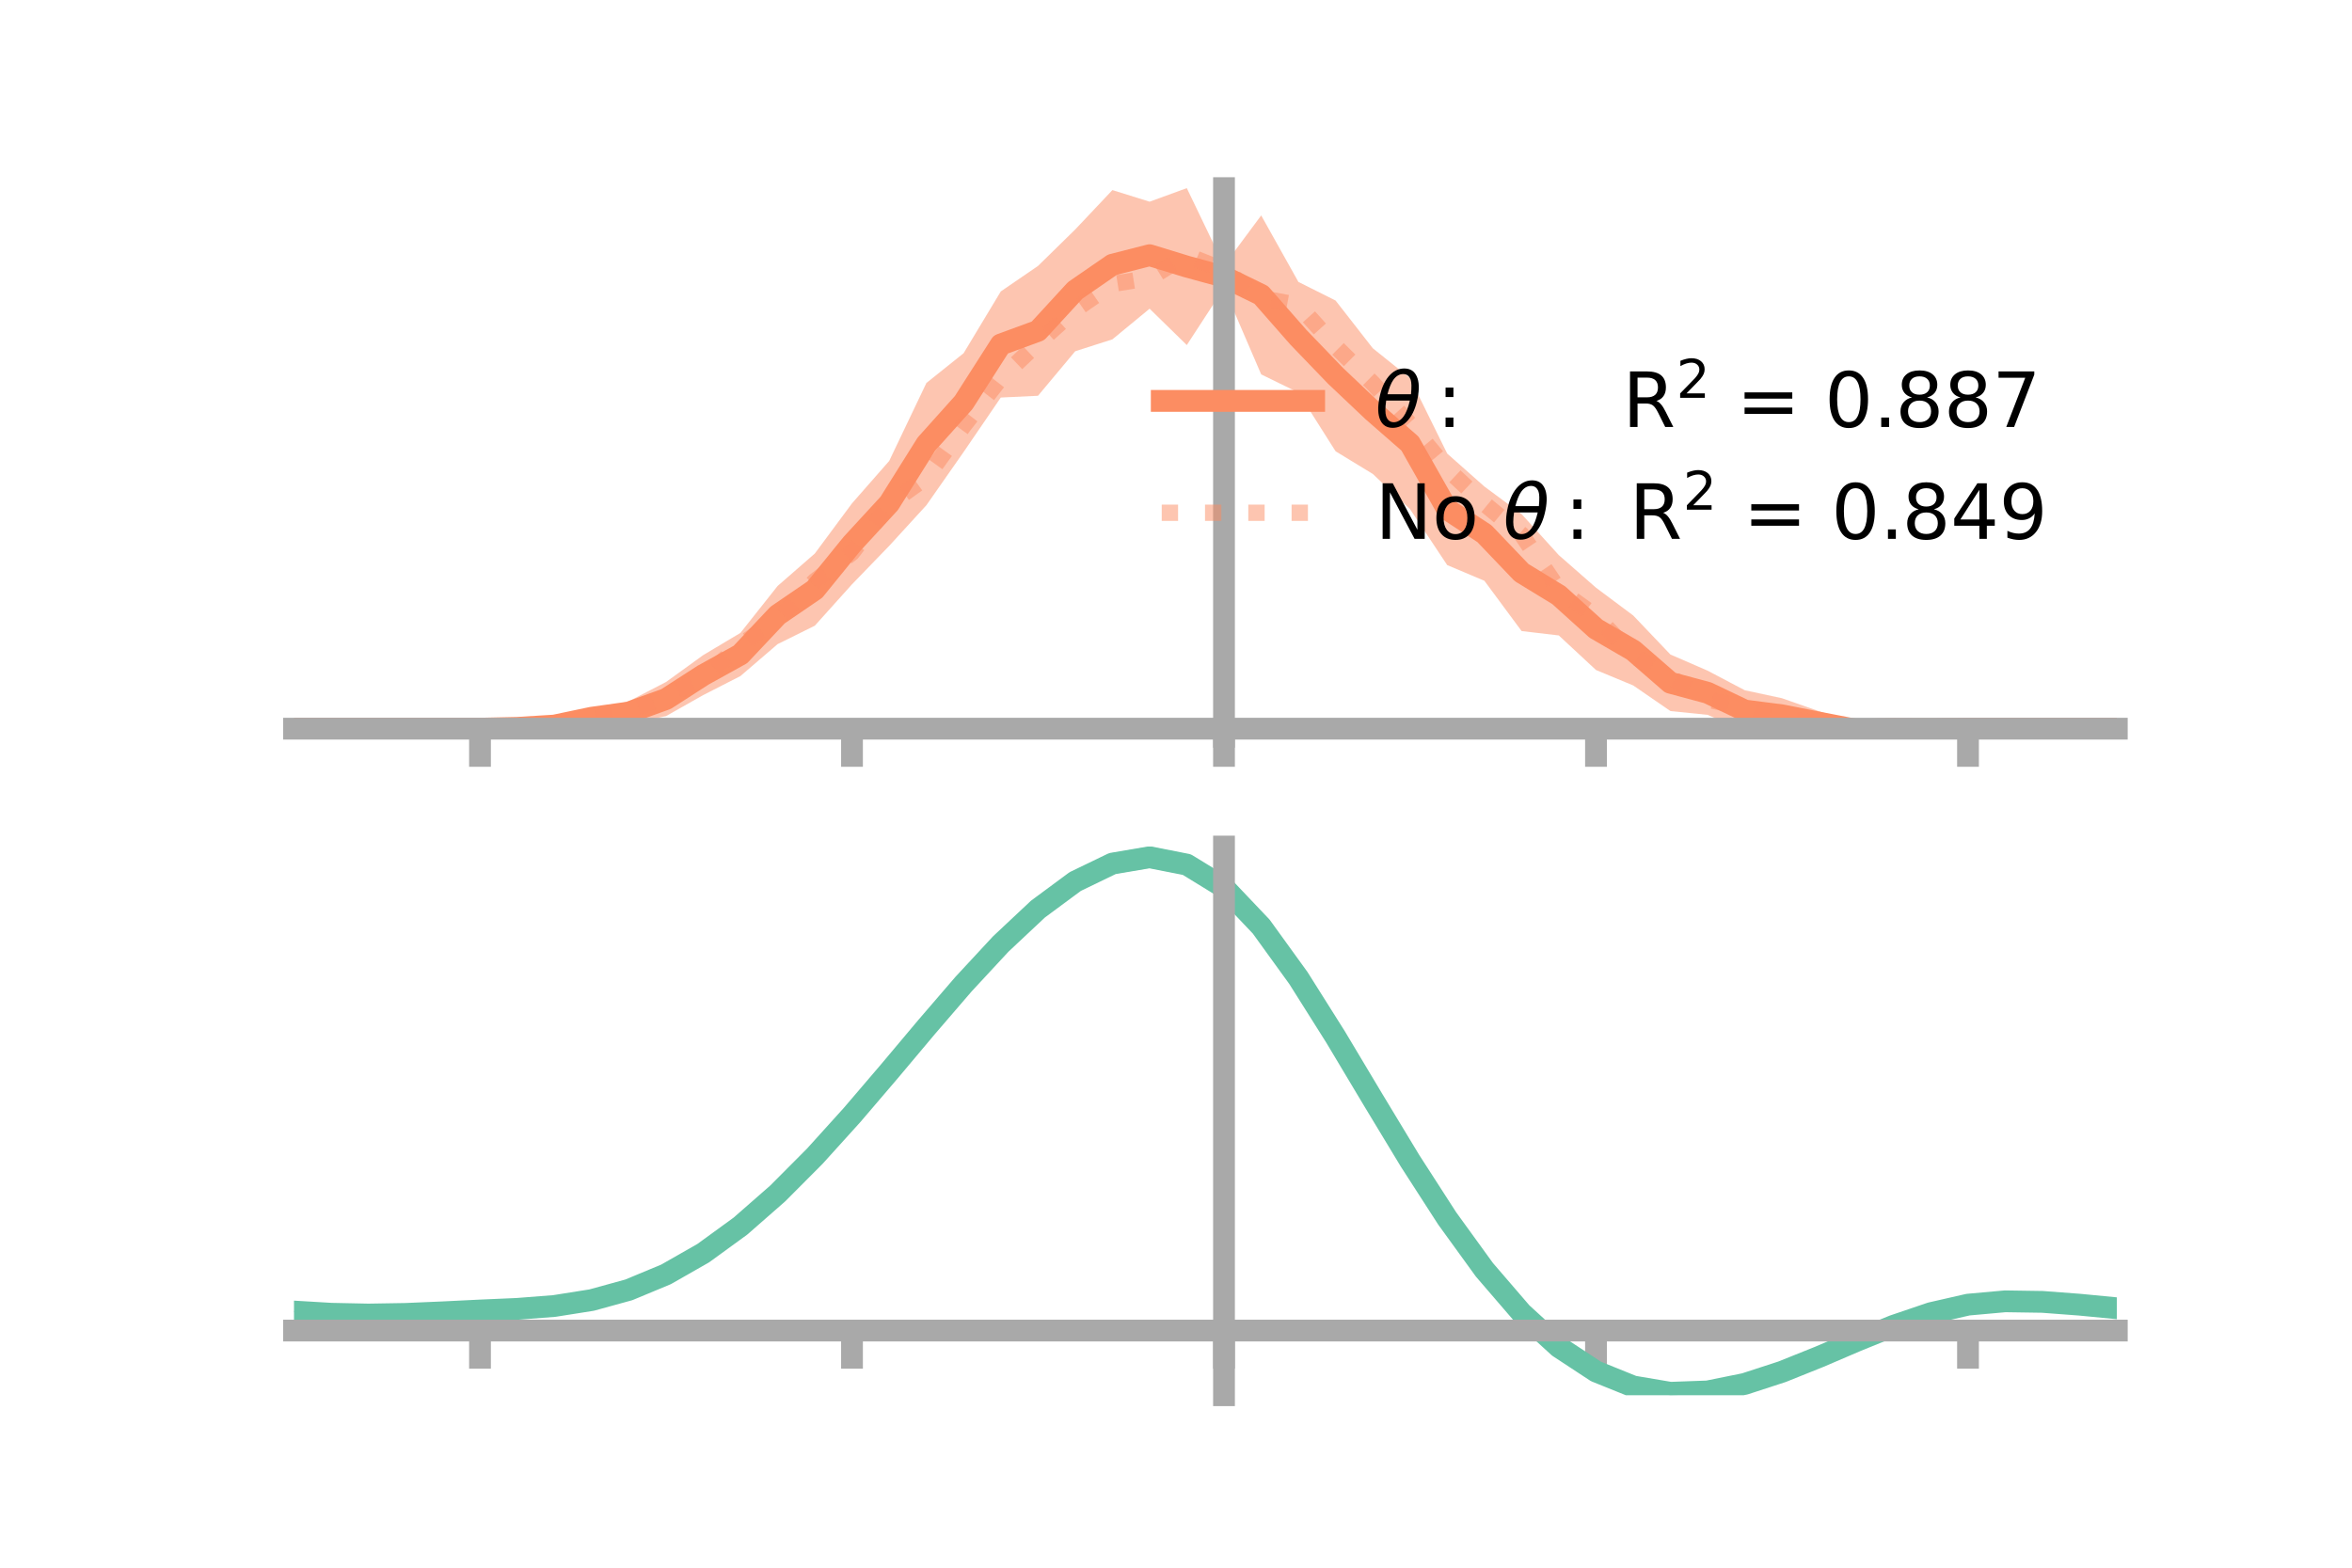
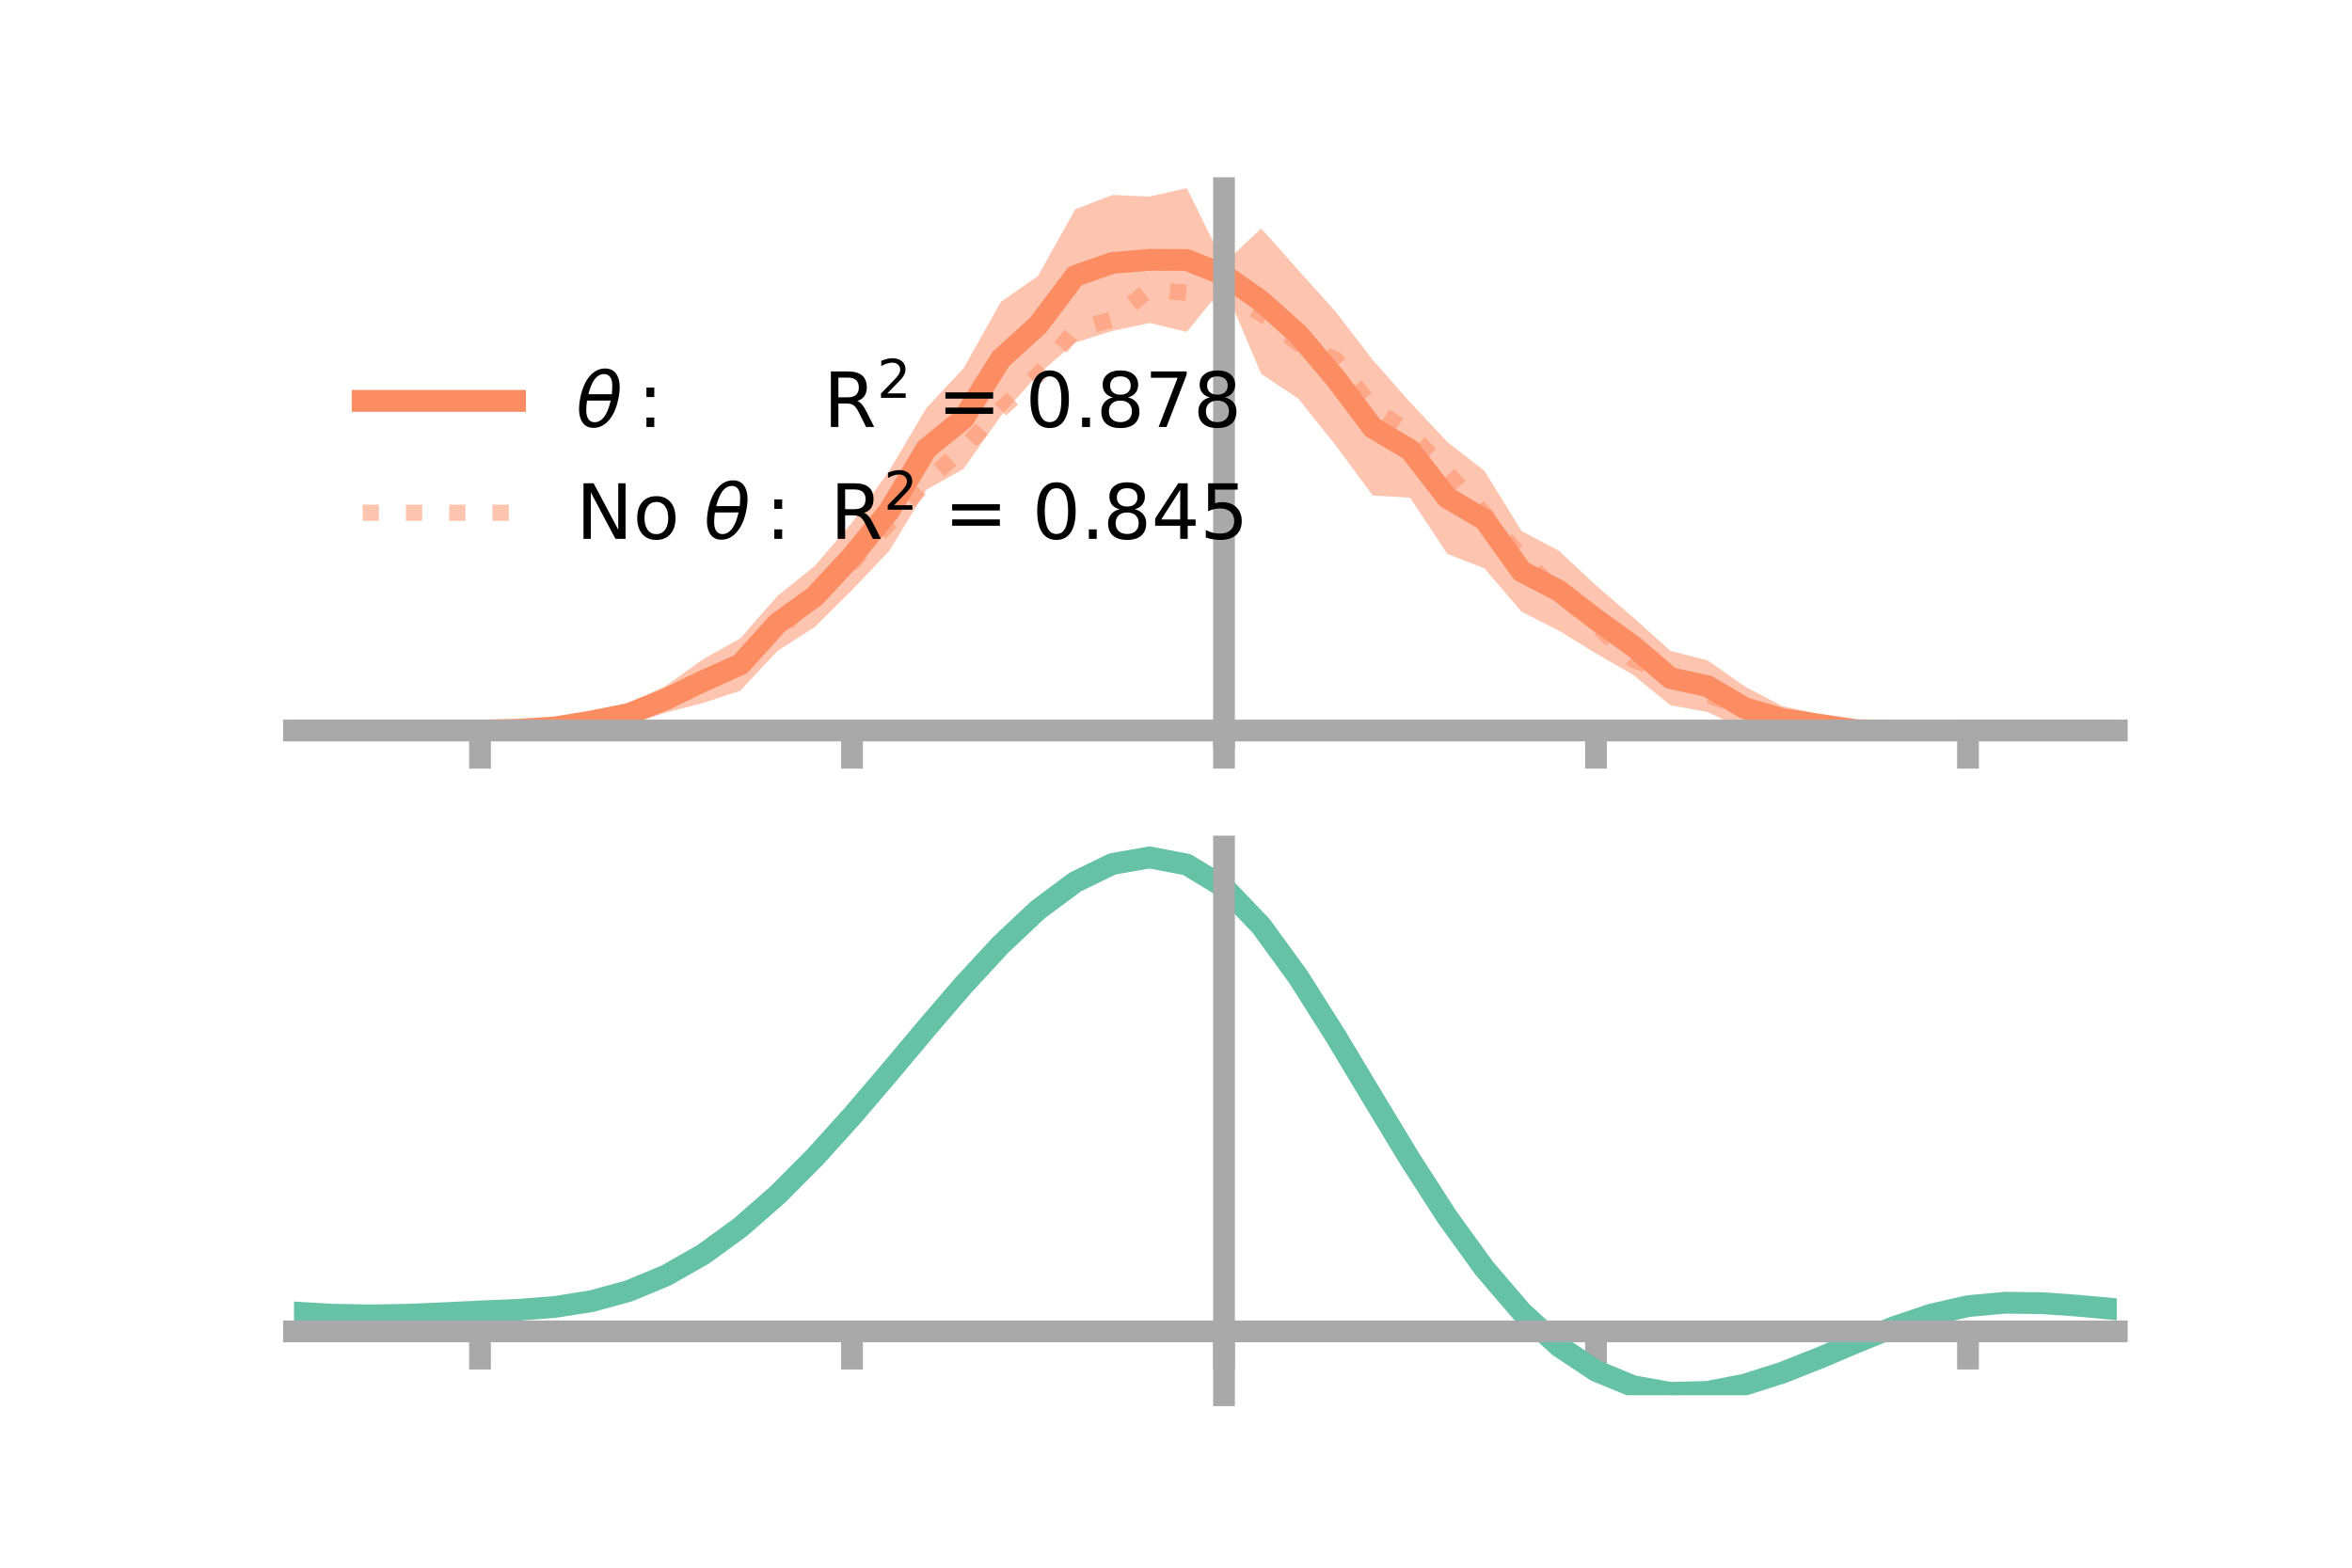
<svg xmlns="http://www.w3.org/2000/svg" xmlns:xlink="http://www.w3.org/1999/xlink" height="144pt" version="1.1" viewBox="0 0 216 144" width="216pt">
  <defs>
    <style type="text/css">*{stroke-linecap:butt;stroke-linejoin:round;}</style>
  </defs>
  <g id="figure_1">
    <g id="patch_1">
      <path d="M 0 144  L 216 144  L 216 0  L 0 0  z " style="fill:none;" />
    </g>
    <g id="axes_1">
      <g id="patch_2">
        <path d="M 27 67.68  L 194.4 67.68  L 194.4 17.28  L 27 17.28  z " style="fill:none;" />
      </g>
      <g id="PolyCollection_1">
-         <path clip-path="url(#p7116977ded)" d="M 27 66.932  L 27 66.932  L 30.416 66.932  L 33.833 66.932  L 37.249 66.932  L 40.665 66.932  L 44.082 66.932  L 47.498 66.73  L 50.914 66.296  L 54.331 65.268  L 57.747 64.416  L 61.163 62.647  L 64.58 60.176  L 67.996 58.138  L 71.412 53.826  L 74.829 50.846  L 78.245 46.236  L 81.661 42.34  L 85.078 35.178  L 88.494 32.445  L 91.91 26.769  L 95.327 24.427  L 98.743 21.08  L 102.159 17.46  L 105.576 18.526  L 108.992 17.28  L 112.408 24.389  L 115.824 19.787  L 119.241 25.895  L 122.657 27.607  L 126.073 31.99  L 129.49 34.73  L 132.906 41.662  L 136.322 44.69  L 139.739 47.222  L 143.155 50.99  L 146.571 53.982  L 149.988 56.535  L 153.404 60.119  L 156.82 61.604  L 160.237 63.403  L 163.653 64.136  L 167.069 65.336  L 170.486 66.404  L 173.902 66.619  L 177.318 66.848  L 180.735 66.932  L 184.151 66.932  L 187.567 66.932  L 190.984 66.932  L 194.4 66.932  L 194.4 66.932  L 194.4 66.932  L 190.984 66.932  L 187.567 66.932  L 184.151 66.932  L 180.735 66.932  L 177.318 67.098  L 173.902 67.3  L 170.486 67.68  L 167.069 67.419  L 163.653 67.275  L 160.237 67.127  L 156.82 65.663  L 153.404 65.312  L 149.988 62.961  L 146.571 61.543  L 143.155 58.369  L 139.739 57.966  L 136.322 53.348  L 132.906 51.905  L 129.49 46.763  L 126.073 43.535  L 122.657 41.452  L 119.241 36.062  L 115.824 34.39  L 112.408 26.452  L 108.992 31.696  L 105.576 28.356  L 102.159 31.171  L 98.743 32.265  L 95.327 36.353  L 91.91 36.516  L 88.494 41.521  L 85.078 46.406  L 81.661 50.141  L 78.245 53.672  L 74.829 57.474  L 71.412 59.167  L 67.996 62.102  L 64.58 63.847  L 61.163 65.779  L 57.747 66.48  L 54.331 66.588  L 50.914 66.997  L 47.498 66.983  L 44.082 66.932  L 40.665 66.932  L 37.249 66.932  L 33.833 66.932  L 30.416 66.932  L 27 66.932  z " style="fill:#fc8d62;fill-opacity:0.5;" />
+         <path clip-path="url(#pd1c7b62e13)" d="M 27 67.102  L 27 67.102  L 30.416 67.102  L 33.833 67.102  L 37.249 67.102  L 40.665 67.102  L 44.082 67.102  L 47.498 66.897  L 50.914 66.497  L 54.331 65.651  L 57.747 64.617  L 61.163 62.988  L 64.58 60.546  L 67.996 58.628  L 71.412 54.725  L 74.829 51.976  L 78.245 48.005  L 81.661 43.243  L 85.078 37.47  L 88.494 33.827  L 91.91 27.736  L 95.327 25.35  L 98.743 19.223  L 102.159 17.903  L 105.576 18.058  L 108.992 17.28  L 112.408 24.203  L 115.824 20.978  L 119.241 24.82  L 122.657 28.623  L 126.073 33.063  L 129.49 36.936  L 132.906 40.585  L 136.322 43.239  L 139.739 48.779  L 143.155 50.586  L 146.571 53.767  L 149.988 56.716  L 153.404 59.782  L 156.82 60.655  L 160.237 63.055  L 163.653 64.852  L 167.069 65.6  L 170.486 66.457  L 173.902 66.802  L 177.318 67.004  L 180.735 67.102  L 184.151 67.102  L 187.567 67.102  L 190.984 67.102  L 194.4 67.102  L 194.4 67.102  L 194.4 67.102  L 190.984 67.102  L 187.567 67.102  L 184.151 67.102  L 180.735 67.103  L 177.318 67.276  L 173.902 67.437  L 170.486 67.68  L 167.069 67.535  L 163.653 67.237  L 160.237 67.033  L 156.82 65.405  L 153.404 64.782  L 149.988 61.994  L 146.571 60.023  L 143.155 57.925  L 139.739 56.19  L 136.322 52.209  L 132.906 50.869  L 129.49 45.713  L 126.073 45.52  L 122.657 40.904  L 119.241 36.627  L 115.824 34.348  L 112.408 26.288  L 108.992 30.487  L 105.576 29.669  L 102.159 30.396  L 98.743 31.477  L 95.327 34.39  L 91.91 38.223  L 88.494 43.062  L 85.078 44.982  L 81.661 50.613  L 78.245 54.204  L 74.829 57.593  L 71.412 59.782  L 67.996 63.438  L 64.58 64.573  L 61.163 65.453  L 57.747 66.535  L 54.331 66.878  L 50.914 67.146  L 47.498 67.169  L 44.082 67.102  L 40.665 67.102  L 37.249 67.102  L 33.833 67.102  L 30.416 67.102  L 27 67.102  z " style="fill:#fc8d62;fill-opacity:0.5;" />
      </g>
      <g id="matplotlib.axis_1">
        <g id="xtick_1">
          <g id="line2d_1">
            <defs>
-               <path d="M 0 0  L 0 3.5  " id="m1b349bdfe1" style="stroke:#a9a9a9;stroke-width:2;" />
+               <path d="M 0 0  L 0 3.5  " id="mabaa413603" style="stroke:#a9a9a9;stroke-width:2;" />
            </defs>
            <g>
-               <use style="fill:#a9a9a9;stroke:#a9a9a9;stroke-width:2;" x="44.082" xlink:href="#m1b349bdfe1" y="66.932" />
+               <use style="fill:#a9a9a9;stroke:#a9a9a9;stroke-width:2;" x="44.082" xlink:href="#mabaa413603" y="67.102" />
            </g>
          </g>
        </g>
        <g id="xtick_2">
          <g id="line2d_2">
            <g>
-               <use style="fill:#a9a9a9;stroke:#a9a9a9;stroke-width:2;" x="78.245" xlink:href="#m1b349bdfe1" y="66.932" />
+               <use style="fill:#a9a9a9;stroke:#a9a9a9;stroke-width:2;" x="78.245" xlink:href="#mabaa413603" y="67.102" />
            </g>
          </g>
        </g>
        <g id="xtick_3">
          <g id="line2d_3">
            <g>
-               <use style="fill:#a9a9a9;stroke:#a9a9a9;stroke-width:2;" x="112.408" xlink:href="#m1b349bdfe1" y="66.932" />
+               <use style="fill:#a9a9a9;stroke:#a9a9a9;stroke-width:2;" x="112.408" xlink:href="#mabaa413603" y="67.102" />
            </g>
          </g>
        </g>
        <g id="xtick_4">
          <g id="line2d_4">
            <g>
-               <use style="fill:#a9a9a9;stroke:#a9a9a9;stroke-width:2;" x="146.571" xlink:href="#m1b349bdfe1" y="66.932" />
+               <use style="fill:#a9a9a9;stroke:#a9a9a9;stroke-width:2;" x="146.571" xlink:href="#mabaa413603" y="67.102" />
            </g>
          </g>
        </g>
        <g id="xtick_5">
          <g id="line2d_5">
            <g>
-               <use style="fill:#a9a9a9;stroke:#a9a9a9;stroke-width:2;" x="180.735" xlink:href="#m1b349bdfe1" y="66.932" />
+               <use style="fill:#a9a9a9;stroke:#a9a9a9;stroke-width:2;" x="180.735" xlink:href="#mabaa413603" y="67.102" />
            </g>
          </g>
        </g>
      </g>
      <g id="matplotlib.axis_2" />
      <g id="line2d_6">
-         <path clip-path="url(#p7116977ded)" d="M 27 66.932  L 30.416 66.932  L 33.833 66.932  L 37.249 66.932  L 40.665 66.932  L 44.082 66.932  L 47.498 66.856  L 50.914 66.646  L 54.331 65.928  L 57.747 65.448  L 61.163 64.213  L 64.58 62.011  L 67.996 60.12  L 71.412 56.496  L 74.829 54.16  L 78.245 49.954  L 81.661 46.241  L 85.078 40.792  L 88.494 36.983  L 91.91 31.643  L 95.327 30.39  L 98.743 26.673  L 102.159 24.315  L 105.576 23.441  L 108.992 24.488  L 112.408 25.421  L 115.824 27.088  L 119.241 30.979  L 122.657 34.529  L 126.073 37.763  L 129.49 40.746  L 132.906 46.783  L 136.322 49.019  L 139.739 52.594  L 143.155 54.68  L 146.571 57.763  L 149.988 59.748  L 153.404 62.715  L 156.82 63.634  L 160.237 65.265  L 163.653 65.705  L 167.069 66.378  L 170.486 67.042  L 173.902 66.96  L 177.318 66.973  L 180.735 66.932  L 184.151 66.932  L 187.567 66.932  L 190.984 66.932  L 194.4 66.932  " style="fill:none;stroke:#fc8d62;stroke-linecap:square;stroke-width:2;" />
+         <path clip-path="url(#pd1c7b62e13)" d="M 27 67.102  L 30.416 67.102  L 33.833 67.102  L 37.249 67.102  L 40.665 67.102  L 44.082 67.102  L 47.498 67.033  L 50.914 66.822  L 54.331 66.265  L 57.747 65.576  L 61.163 64.221  L 64.58 62.559  L 67.996 61.033  L 71.412 57.253  L 74.829 54.785  L 78.245 51.105  L 81.661 46.928  L 85.078 41.226  L 88.494 38.444  L 91.91 32.979  L 95.327 29.87  L 98.743 25.35  L 102.159 24.149  L 105.576 23.864  L 108.992 23.884  L 112.408 25.246  L 115.824 27.663  L 119.241 30.723  L 122.657 34.763  L 126.073 39.292  L 129.49 41.324  L 132.906 45.727  L 136.322 47.724  L 139.739 52.485  L 143.155 54.255  L 146.571 56.895  L 149.988 59.355  L 153.404 62.282  L 156.82 63.03  L 160.237 65.044  L 163.653 66.045  L 167.069 66.567  L 170.486 67.069  L 173.902 67.12  L 177.318 67.14  L 180.735 67.102  L 184.151 67.102  L 187.567 67.102  L 190.984 67.102  L 194.4 67.102  " style="fill:none;stroke:#fc8d62;stroke-linecap:square;stroke-width:2;" />
      </g>
      <g id="line2d_7">
-         <path clip-path="url(#p7116977ded)" d="M 27 66.932  L 30.416 66.932  L 33.833 66.932  L 37.249 66.932  L 40.665 66.932  L 44.082 66.932  L 47.498 66.871  L 50.914 66.621  L 54.331 66.127  L 57.747 65.285  L 61.163 63.948  L 64.58 62.292  L 67.996 59.269  L 71.412 56.865  L 74.829 53.377  L 78.245 50.77  L 81.661 46.297  L 85.078 43.851  L 88.494 39.113  L 91.91 34.737  L 95.327 31.506  L 98.743 28.439  L 102.159 26.079  L 105.576 25.544  L 108.992 23.441  L 112.408 24.808  L 115.824 27.385  L 119.241 28.023  L 122.657 31.827  L 126.073 35.205  L 129.49 38.967  L 132.906 43.088  L 136.322 46.284  L 139.739 49.096  L 143.155 54.156  L 146.571 56.613  L 149.988 60.206  L 153.404 62.25  L 156.82 64.28  L 160.237 64.935  L 163.653 65.978  L 167.069 66.488  L 170.486 66.855  L 173.902 66.975  L 177.318 66.96  L 180.735 66.933  L 184.151 66.932  L 187.567 66.932  L 190.984 66.932  L 194.4 66.932  " style="fill:none;stroke:#fc8d62;stroke-dasharray:1.5,2.475;stroke-dashoffset:0;stroke-opacity:0.5;stroke-width:1.5;" />
+         <path clip-path="url(#pd1c7b62e13)" d="M 27 67.102  L 30.416 67.102  L 33.833 67.102  L 37.249 67.102  L 40.665 67.102  L 44.082 67.102  L 47.498 67.071  L 50.914 66.762  L 54.331 66.201  L 57.747 65.375  L 61.163 64.326  L 64.58 62.816  L 67.996 60.604  L 71.412 58.134  L 74.829 54.464  L 78.245 51.69  L 81.661 48.054  L 85.078 44.239  L 88.494 41.137  L 91.91 37.61  L 95.327 34.432  L 98.743 30.275  L 102.159 29.344  L 105.576 26.583  L 108.992 26.9  L 112.408 27.198  L 115.824 28.779  L 119.241 31.579  L 122.657 33.014  L 126.073 37.482  L 129.49 39.779  L 132.906 43.434  L 136.322 47.188  L 139.739 51.22  L 143.155 54.476  L 146.571 57.422  L 149.988 60.575  L 153.404 61.951  L 156.82 63.839  L 160.237 65.058  L 163.653 66.139  L 167.069 66.86  L 170.486 67.175  L 173.902 67.191  L 177.318 67.101  L 180.735 67.102  L 184.151 67.102  L 187.567 67.102  L 190.984 67.102  L 194.4 67.102  " style="fill:none;stroke:#fc8d62;stroke-dasharray:1.5,2.475;stroke-dashoffset:0;stroke-opacity:0.5;stroke-width:1.5;" />
      </g>
      <g id="patch_3">
        <path d="M 112.408 67.68  L 112.408 17.28  " style="fill:none;stroke:#a9a9a9;stroke-linecap:square;stroke-linejoin:miter;stroke-width:2;" />
      </g>
      <g id="patch_4">
        <path d="M 194.4 67.68  L 194.4 17.28  " style="fill:none;" />
      </g>
      <g id="patch_5">
-         <path d="M 27 66.932  L 194.4 66.932  " style="fill:none;stroke:#a9a9a9;stroke-linecap:square;stroke-linejoin:miter;stroke-width:2;" />
+         <path d="M 27 67.102  L 194.4 67.102  " style="fill:none;stroke:#a9a9a9;stroke-linecap:square;stroke-linejoin:miter;stroke-width:2;" />
      </g>
      <g id="patch_6">
        <path d="M 27 17.28  L 194.4 17.28  " style="fill:none;" />
      </g>
      <g id="legend_1">
        <g id="line2d_8">
-           <path d="M 106.69 36.824  L 120.69 36.824  " style="fill:none;stroke:#fc8d62;stroke-linecap:square;stroke-width:2;" />
+           <path d="M 33.3 36.824  L 47.3 36.824  " style="fill:none;stroke:#fc8d62;stroke-linecap:square;stroke-width:2;" />
        </g>
        <g id="line2d_9" />
        <g id="text_1">
-           <g transform="translate(126.29 39.27422)scale(0.07 -0.07)">
+           <g transform="translate(52.9 39.27422)scale(0.07 -0.07)">
            <defs>
              <path d="M 45.516 34.672  L 14.453 34.672  Q 12.359 20.062 14.5 13.875  Q 17.188 6.25 24.469 6.25  Q 31.781 6.25 37.359 13.922  Q 42.234 20.656 45.516 34.672  z M 47.016 42.969  Q 48.344 56.844 46.625 61.719  Q 43.953 69.438 36.766 69.438  Q 29.297 69.438 23.828 61.812  Q 19.531 55.672 16.156 42.969  z M 38.188 76.766  Q 49.906 76.766 54.594 66.406  Q 59.281 56.109 55.719 37.844  Q 52.203 19.625 43.453 9.281  Q 34.766 -1.125 23.047 -1.125  Q 11.281 -1.125 6.641 9.281  Q 2 19.625 5.516 37.844  Q 9.078 56.109 17.719 66.406  Q 26.422 76.766 38.188 76.766  z " id="DejaVuSans-Oblique-952" />
              <path d="M 11.719 12.406  L 22.016 12.406  L 22.016 0  L 11.719 0  z M 11.719 51.703  L 22.016 51.703  L 22.016 39.312  L 11.719 39.312  z " id="DejaVuSans-58" />
              <path id="DejaVuSans-32" />
              <path d="M 44.391 34.188  Q 47.562 33.109 50.562 29.594  Q 53.562 26.078 56.594 19.922  L 66.609 0  L 56 0  L 46.688 18.703  Q 43.062 26.031 39.672 28.422  Q 36.281 30.812 30.422 30.812  L 19.672 30.812  L 19.672 0  L 9.812 0  L 9.812 72.906  L 32.078 72.906  Q 44.578 72.906 50.734 67.672  Q 56.891 62.453 56.891 51.906  Q 56.891 45.016 53.688 40.469  Q 50.484 35.938 44.391 34.188  z M 19.672 64.797  L 19.672 38.922  L 32.078 38.922  Q 39.203 38.922 42.844 42.219  Q 46.484 45.516 46.484 51.906  Q 46.484 58.297 42.844 61.547  Q 39.203 64.797 32.078 64.797  z " id="DejaVuSans-82" />
              <path d="M 19.188 8.297  L 53.609 8.297  L 53.609 0  L 7.328 0  L 7.328 8.297  Q 12.938 14.109 22.625 23.891  Q 32.328 33.688 34.812 36.531  Q 39.547 41.844 41.422 45.531  Q 43.312 49.219 43.312 52.781  Q 43.312 58.594 39.234 62.25  Q 35.156 65.922 28.609 65.922  Q 23.969 65.922 18.812 64.312  Q 13.672 62.703 7.812 59.422  L 7.812 69.391  Q 13.766 71.781 18.938 73  Q 24.125 74.219 28.422 74.219  Q 39.75 74.219 46.484 68.547  Q 53.219 62.891 53.219 53.422  Q 53.219 48.922 51.531 44.891  Q 49.859 40.875 45.406 35.406  Q 44.188 33.984 37.641 27.219  Q 31.109 20.453 19.188 8.297  z " id="DejaVuSans-50" />
              <path d="M 10.594 45.406  L 73.188 45.406  L 73.188 37.203  L 10.594 37.203  z M 10.594 25.484  L 73.188 25.484  L 73.188 17.188  L 10.594 17.188  z " id="DejaVuSans-61" />
              <path d="M 31.781 66.406  Q 24.172 66.406 20.328 58.906  Q 16.5 51.422 16.5 36.375  Q 16.5 21.391 20.328 13.891  Q 24.172 6.391 31.781 6.391  Q 39.453 6.391 43.281 13.891  Q 47.125 21.391 47.125 36.375  Q 47.125 51.422 43.281 58.906  Q 39.453 66.406 31.781 66.406  z M 31.781 74.219  Q 44.047 74.219 50.516 64.516  Q 56.984 54.828 56.984 36.375  Q 56.984 17.969 50.516 8.266  Q 44.047 -1.422 31.781 -1.422  Q 19.531 -1.422 13.062 8.266  Q 6.594 17.969 6.594 36.375  Q 6.594 54.828 13.062 64.516  Q 19.531 74.219 31.781 74.219  z " id="DejaVuSans-48" />
              <path d="M 10.688 12.406  L 21 12.406  L 21 0  L 10.688 0  z " id="DejaVuSans-46" />
              <path d="M 31.781 34.625  Q 24.75 34.625 20.719 30.859  Q 16.703 27.094 16.703 20.516  Q 16.703 13.922 20.719 10.156  Q 24.75 6.391 31.781 6.391  Q 38.812 6.391 42.859 10.172  Q 46.922 13.969 46.922 20.516  Q 46.922 27.094 42.891 30.859  Q 38.875 34.625 31.781 34.625  z M 21.922 38.812  Q 15.578 40.375 12.031 44.719  Q 8.5 49.078 8.5 55.328  Q 8.5 64.062 14.719 69.141  Q 20.953 74.219 31.781 74.219  Q 42.672 74.219 48.875 69.141  Q 55.078 64.062 55.078 55.328  Q 55.078 49.078 51.531 44.719  Q 48 40.375 41.703 38.812  Q 48.828 37.156 52.797 32.312  Q 56.781 27.484 56.781 20.516  Q 56.781 9.906 50.312 4.234  Q 43.844 -1.422 31.781 -1.422  Q 19.734 -1.422 13.25 4.234  Q 6.781 9.906 6.781 20.516  Q 6.781 27.484 10.781 32.312  Q 14.797 37.156 21.922 38.812  z M 18.312 54.391  Q 18.312 48.734 21.844 45.562  Q 25.391 42.391 31.781 42.391  Q 38.141 42.391 41.719 45.562  Q 45.312 48.734 45.312 54.391  Q 45.312 60.062 41.719 63.234  Q 38.141 66.406 31.781 66.406  Q 25.391 66.406 21.844 63.234  Q 18.312 60.062 18.312 54.391  z " id="DejaVuSans-56" />
              <path d="M 8.203 72.906  L 55.078 72.906  L 55.078 68.703  L 28.609 0  L 18.312 0  L 43.219 64.594  L 8.203 64.594  z " id="DejaVuSans-55" />
            </defs>
            <use transform="translate(0 0.765625)" xlink:href="#DejaVuSans-Oblique-952" />
            <use transform="translate(80.66406 0.765625)" xlink:href="#DejaVuSans-58" />
            <use transform="translate(133.8379 0.765625)" xlink:href="#DejaVuSans-32" />
            <use transform="translate(165.625 0.765625)" xlink:href="#DejaVuSans-32" />
            <use transform="translate(197.4121 0.765625)" xlink:href="#DejaVuSans-32" />
            <use transform="translate(229.1992 0.765625)" xlink:href="#DejaVuSans-32" />
            <use transform="translate(260.9863 0.765625)" xlink:href="#DejaVuSans-32" />
            <use transform="translate(292.7734 0.765625)" xlink:href="#DejaVuSans-32" />
            <use transform="translate(324.5605 0.765625)" xlink:href="#DejaVuSans-82" />
            <use transform="translate(395 39.04688)scale(0.7)" xlink:href="#DejaVuSans-50" />
            <use transform="translate(442.2705 0.765625)" xlink:href="#DejaVuSans-32" />
            <use transform="translate(474.0576 0.765625)" xlink:href="#DejaVuSans-61" />
            <use transform="translate(557.8467 0.765625)" xlink:href="#DejaVuSans-32" />
            <use transform="translate(589.6338 0.765625)" xlink:href="#DejaVuSans-48" />
            <use transform="translate(653.2568 0.765625)" xlink:href="#DejaVuSans-46" />
            <use transform="translate(682.4189 0.765625)" xlink:href="#DejaVuSans-56" />
-             <use transform="translate(746.042 0.765625)" xlink:href="#DejaVuSans-56" />
-             <use transform="translate(809.665 0.765625)" xlink:href="#DejaVuSans-55" />
+             <use transform="translate(746.042 0.765625)" xlink:href="#DejaVuSans-55" />
+             <use transform="translate(809.665 0.765625)" xlink:href="#DejaVuSans-56" />
          </g>
        </g>
        <g id="line2d_10">
-           <path d="M 106.69 47.099  L 120.69 47.099  " style="fill:none;stroke:#fc8d62;stroke-dasharray:1.5,2.475;stroke-dashoffset:0;stroke-opacity:0.5;stroke-width:1.5;" />
+           <path d="M 33.3 47.099  L 47.3 47.099  " style="fill:none;stroke:#fc8d62;stroke-dasharray:1.5,2.475;stroke-dashoffset:0;stroke-opacity:0.5;stroke-width:1.5;" />
        </g>
        <g id="line2d_11" />
        <g id="text_2">
-           <g transform="translate(126.29 49.54891)scale(0.07 -0.07)">
+           <g transform="translate(52.9 49.54891)scale(0.07 -0.07)">
            <defs>
              <path d="M 9.812 72.906  L 23.094 72.906  L 55.422 11.922  L 55.422 72.906  L 64.984 72.906  L 64.984 0  L 51.703 0  L 19.391 60.984  L 19.391 0  L 9.812 0  z " id="DejaVuSans-78" />
              <path d="M 30.609 48.391  Q 23.391 48.391 19.188 42.75  Q 14.984 37.109 14.984 27.297  Q 14.984 17.484 19.156 11.844  Q 23.344 6.203 30.609 6.203  Q 37.797 6.203 41.984 11.859  Q 46.188 17.531 46.188 27.297  Q 46.188 37.016 41.984 42.703  Q 37.797 48.391 30.609 48.391  z M 30.609 56  Q 42.328 56 49.016 48.375  Q 55.719 40.766 55.719 27.297  Q 55.719 13.875 49.016 6.219  Q 42.328 -1.422 30.609 -1.422  Q 18.844 -1.422 12.172 6.219  Q 5.516 13.875 5.516 27.297  Q 5.516 40.766 12.172 48.375  Q 18.844 56 30.609 56  z " id="DejaVuSans-111" />
              <path d="M 37.797 64.312  L 12.891 25.391  L 37.797 25.391  z M 35.203 72.906  L 47.609 72.906  L 47.609 25.391  L 58.016 25.391  L 58.016 17.188  L 47.609 17.188  L 47.609 0  L 37.797 0  L 37.797 17.188  L 4.891 17.188  L 4.891 26.703  z " id="DejaVuSans-52" />
-               <path d="M 10.984 1.516  L 10.984 10.5  Q 14.703 8.734 18.5 7.812  Q 22.312 6.891 25.984 6.891  Q 35.75 6.891 40.891 13.453  Q 46.047 20.016 46.781 33.406  Q 43.953 29.203 39.594 26.953  Q 35.25 24.703 29.984 24.703  Q 19.047 24.703 12.672 31.312  Q 6.297 37.938 6.297 49.422  Q 6.297 60.641 12.938 67.422  Q 19.578 74.219 30.609 74.219  Q 43.266 74.219 49.922 64.516  Q 56.594 54.828 56.594 36.375  Q 56.594 19.141 48.406 8.859  Q 40.234 -1.422 26.422 -1.422  Q 22.703 -1.422 18.891 -0.688  Q 15.094 0.047 10.984 1.516  z M 30.609 32.422  Q 37.25 32.422 41.125 36.953  Q 45.016 41.5 45.016 49.422  Q 45.016 57.281 41.125 61.844  Q 37.25 66.406 30.609 66.406  Q 23.969 66.406 20.094 61.844  Q 16.219 57.281 16.219 49.422  Q 16.219 41.5 20.094 36.953  Q 23.969 32.422 30.609 32.422  z " id="DejaVuSans-57" />
+               <path d="M 10.797 72.906  L 49.516 72.906  L 49.516 64.594  L 19.828 64.594  L 19.828 46.734  Q 21.969 47.469 24.109 47.828  Q 26.266 48.188 28.422 48.188  Q 40.625 48.188 47.75 41.5  Q 54.891 34.812 54.891 23.391  Q 54.891 11.625 47.562 5.094  Q 40.234 -1.422 26.906 -1.422  Q 22.312 -1.422 17.547 -0.641  Q 12.797 0.141 7.719 1.703  L 7.719 11.625  Q 12.109 9.234 16.797 8.062  Q 21.484 6.891 26.703 6.891  Q 35.156 6.891 40.078 11.328  Q 45.016 15.766 45.016 23.391  Q 45.016 31 40.078 35.438  Q 35.156 39.891 26.703 39.891  Q 22.75 39.891 18.812 39.016  Q 14.891 38.141 10.797 36.281  z " id="DejaVuSans-53" />
            </defs>
            <use transform="translate(0 0.765625)" xlink:href="#DejaVuSans-78" />
            <use transform="translate(74.80469 0.765625)" xlink:href="#DejaVuSans-111" />
            <use transform="translate(135.9863 0.765625)" xlink:href="#DejaVuSans-32" />
            <use transform="translate(167.7734 0.765625)" xlink:href="#DejaVuSans-Oblique-952" />
            <use transform="translate(248.4375 0.765625)" xlink:href="#DejaVuSans-58" />
            <use transform="translate(301.6113 0.765625)" xlink:href="#DejaVuSans-32" />
            <use transform="translate(333.3984 0.765625)" xlink:href="#DejaVuSans-82" />
            <use transform="translate(403.8379 39.04688)scale(0.7)" xlink:href="#DejaVuSans-50" />
            <use transform="translate(451.1084 0.765625)" xlink:href="#DejaVuSans-32" />
            <use transform="translate(482.8955 0.765625)" xlink:href="#DejaVuSans-61" />
            <use transform="translate(566.6846 0.765625)" xlink:href="#DejaVuSans-32" />
            <use transform="translate(598.4717 0.765625)" xlink:href="#DejaVuSans-48" />
            <use transform="translate(662.0947 0.765625)" xlink:href="#DejaVuSans-46" />
            <use transform="translate(691.2568 0.765625)" xlink:href="#DejaVuSans-56" />
            <use transform="translate(754.8799 0.765625)" xlink:href="#DejaVuSans-52" />
-             <use transform="translate(818.5029 0.765625)" xlink:href="#DejaVuSans-57" />
+             <use transform="translate(818.5029 0.765625)" xlink:href="#DejaVuSans-53" />
          </g>
        </g>
      </g>
    </g>
    <g id="axes_2">
      <g id="patch_7">
        <path d="M 27 128.16  L 194.4 128.16  L 194.4 77.76  L 27 77.76  z " style="fill:none;" />
      </g>
      <g id="PolyCollection_2">
-         <path clip-path="url(#p0da9be4611)" d="M 27 120.513  L 27 120.43  L 30.416 120.642  L 33.833 120.715  L 37.249 120.652  L 40.665 120.497  L 44.082 120.321  L 47.498 120.168  L 50.914 119.897  L 54.331 119.35  L 57.747 118.399  L 61.163 116.954  L 64.58 114.965  L 67.996 112.423  L 71.412 109.359  L 74.829 105.841  L 78.245 101.97  L 81.661 97.874  L 85.078 93.709  L 88.494 89.649  L 91.91 85.883  L 95.327 82.61  L 98.743 80.032  L 102.159 78.351  L 105.576 77.76  L 108.992 78.447  L 112.408 80.578  L 115.824 84.233  L 119.241 89.031  L 122.657 94.537  L 126.073 100.341  L 129.49 106.086  L 132.906 111.472  L 136.322 116.265  L 139.739 120.296  L 143.155 123.464  L 146.571 125.732  L 149.988 127.122  L 153.404 127.706  L 156.82 127.592  L 160.237 126.913  L 163.653 125.821  L 167.069 124.477  L 170.486 123.041  L 173.902 121.674  L 177.318 120.528  L 180.735 119.753  L 184.151 119.449  L 187.567 119.507  L 190.984 119.774  L 194.4 120.117  L 194.4 120.226  L 194.4 120.226  L 190.984 119.909  L 187.567 119.662  L 184.151 119.615  L 180.735 119.924  L 177.318 120.71  L 173.902 121.886  L 170.486 123.302  L 167.069 124.792  L 163.653 126.189  L 160.237 127.322  L 156.82 128.029  L 153.404 128.16  L 149.988 127.589  L 146.571 126.22  L 143.155 123.999  L 139.739 120.914  L 136.322 117.006  L 132.906 112.368  L 129.49 107.158  L 126.073 101.598  L 122.657 95.976  L 119.241 90.64  L 115.824 85.988  L 112.408 82.446  L 108.992 80.386  L 105.576 79.726  L 102.159 80.298  L 98.743 81.918  L 95.327 84.394  L 91.91 87.531  L 88.494 91.133  L 85.078 95.01  L 81.661 98.98  L 78.245 102.88  L 74.829 106.564  L 71.412 109.911  L 67.996 112.829  L 64.58 115.256  L 61.163 117.165  L 57.747 118.563  L 54.331 119.49  L 50.914 120.024  L 47.498 120.286  L 44.082 120.429  L 40.665 120.589  L 37.249 120.726  L 33.833 120.775  L 30.416 120.705  L 27 120.513  z " style="fill:#66c2a5;fill-opacity:0.5;" />
+         <path clip-path="url(#pd0327ae060)" d="M 27 120.6  L 27 120.516  L 30.416 120.723  L 33.833 120.796  L 37.249 120.735  L 40.665 120.584  L 44.082 120.412  L 47.498 120.261  L 50.914 119.992  L 54.331 119.446  L 57.747 118.498  L 61.163 117.055  L 64.58 115.066  L 67.996 112.524  L 71.412 109.459  L 74.829 105.939  L 78.245 102.063  L 81.661 97.963  L 85.078 93.79  L 88.494 89.721  L 91.91 85.944  L 95.327 82.659  L 98.743 80.066  L 102.159 78.368  L 105.576 77.76  L 108.992 78.426  L 112.408 80.534  L 115.824 84.16  L 119.241 88.931  L 122.657 94.413  L 126.073 100.201  L 129.49 105.939  L 132.906 111.328  L 136.322 116.133  L 139.739 120.186  L 143.155 123.383  L 146.571 125.683  L 149.988 127.106  L 153.404 127.721  L 156.82 127.637  L 160.237 126.985  L 163.653 125.917  L 167.069 124.592  L 170.486 123.171  L 173.902 121.813  L 177.318 120.671  L 180.735 119.894  L 184.151 119.581  L 187.567 119.626  L 190.984 119.88  L 194.4 120.211  L 194.4 120.321  L 194.4 120.321  L 190.984 120.015  L 187.567 119.779  L 184.151 119.744  L 180.735 120.061  L 177.318 120.85  L 173.902 122.023  L 170.486 123.429  L 167.069 124.904  L 163.653 126.279  L 160.237 127.386  L 156.82 128.062  L 153.404 128.16  L 149.988 127.556  L 146.571 126.159  L 143.155 123.914  L 139.739 120.814  L 136.322 116.895  L 132.906 112.254  L 129.49 107.048  L 126.073 101.499  L 122.657 95.895  L 119.241 90.583  L 115.824 85.956  L 112.408 82.439  L 108.992 80.401  L 105.576 79.759  L 102.159 80.347  L 98.743 81.98  L 95.327 84.469  L 91.91 87.616  L 88.494 91.226  L 85.078 95.11  L 81.661 99.086  L 78.245 102.989  L 74.829 106.674  L 71.412 110.021  L 67.996 112.938  L 64.58 115.363  L 61.163 117.27  L 57.747 118.665  L 54.331 119.59  L 50.914 120.122  L 47.498 120.38  L 44.082 120.519  L 40.665 120.675  L 37.249 120.808  L 33.833 120.855  L 30.416 120.787  L 27 120.6  z " style="fill:#66c2a5;fill-opacity:0.5;" />
      </g>
      <g id="matplotlib.axis_3">
        <g id="xtick_6">
          <g id="line2d_12">
            <g>
-               <use style="fill:#a9a9a9;stroke:#a9a9a9;stroke-width:2;" x="44.082" xlink:href="#m1b349bdfe1" y="122.219" />
+               <use style="fill:#a9a9a9;stroke:#a9a9a9;stroke-width:2;" x="44.082" xlink:href="#mabaa413603" y="122.293" />
            </g>
          </g>
        </g>
        <g id="xtick_7">
          <g id="line2d_13">
            <g>
-               <use style="fill:#a9a9a9;stroke:#a9a9a9;stroke-width:2;" x="78.245" xlink:href="#m1b349bdfe1" y="122.219" />
+               <use style="fill:#a9a9a9;stroke:#a9a9a9;stroke-width:2;" x="78.245" xlink:href="#mabaa413603" y="122.293" />
            </g>
          </g>
        </g>
        <g id="xtick_8">
          <g id="line2d_14">
            <g>
-               <use style="fill:#a9a9a9;stroke:#a9a9a9;stroke-width:2;" x="112.408" xlink:href="#m1b349bdfe1" y="122.219" />
+               <use style="fill:#a9a9a9;stroke:#a9a9a9;stroke-width:2;" x="112.408" xlink:href="#mabaa413603" y="122.293" />
            </g>
          </g>
        </g>
        <g id="xtick_9">
          <g id="line2d_15">
            <g>
-               <use style="fill:#a9a9a9;stroke:#a9a9a9;stroke-width:2;" x="146.571" xlink:href="#m1b349bdfe1" y="122.219" />
+               <use style="fill:#a9a9a9;stroke:#a9a9a9;stroke-width:2;" x="146.571" xlink:href="#mabaa413603" y="122.293" />
            </g>
          </g>
        </g>
        <g id="xtick_10">
          <g id="line2d_16">
            <g>
-               <use style="fill:#a9a9a9;stroke:#a9a9a9;stroke-width:2;" x="180.735" xlink:href="#m1b349bdfe1" y="122.219" />
+               <use style="fill:#a9a9a9;stroke:#a9a9a9;stroke-width:2;" x="180.735" xlink:href="#mabaa413603" y="122.293" />
            </g>
          </g>
        </g>
      </g>
      <g id="matplotlib.axis_4" />
      <g id="line2d_17">
-         <path clip-path="url(#p0da9be4611)" d="M 27 120.472  L 30.416 120.674  L 33.833 120.745  L 37.249 120.689  L 40.665 120.543  L 44.082 120.375  L 47.498 120.227  L 50.914 119.961  L 54.331 119.42  L 57.747 118.481  L 61.163 117.06  L 64.58 115.111  L 67.996 112.626  L 71.412 109.635  L 74.829 106.203  L 78.245 102.425  L 81.661 98.427  L 85.078 94.36  L 88.494 90.391  L 91.91 86.707  L 95.327 83.502  L 98.743 80.975  L 102.159 79.324  L 105.576 78.743  L 108.992 79.416  L 112.408 81.512  L 115.824 85.11  L 119.241 89.836  L 122.657 95.256  L 126.073 100.969  L 129.49 106.622  L 132.906 111.92  L 136.322 116.635  L 139.739 120.605  L 143.155 123.731  L 146.571 125.976  L 149.988 127.355  L 153.404 127.933  L 156.82 127.81  L 160.237 127.118  L 163.653 126.005  L 167.069 124.634  L 170.486 123.171  L 173.902 121.78  L 177.318 120.619  L 180.735 119.839  L 184.151 119.532  L 187.567 119.584  L 190.984 119.842  L 194.4 120.171  " style="fill:none;stroke:#66c2a5;stroke-linecap:square;stroke-width:2;" />
+         <path clip-path="url(#pd0327ae060)" d="M 27 120.558  L 30.416 120.755  L 33.833 120.826  L 37.249 120.772  L 40.665 120.63  L 44.082 120.466  L 47.498 120.32  L 50.914 120.057  L 54.331 119.518  L 57.747 118.581  L 61.163 117.162  L 64.58 115.215  L 67.996 112.731  L 71.412 109.74  L 74.829 106.306  L 78.245 102.526  L 81.661 98.524  L 85.078 94.45  L 88.494 90.474  L 91.91 86.78  L 95.327 83.564  L 98.743 81.023  L 102.159 79.358  L 105.576 78.759  L 108.992 79.414  L 112.408 81.486  L 115.824 85.058  L 119.241 89.757  L 122.657 95.154  L 126.073 100.85  L 129.49 106.493  L 132.906 111.791  L 136.322 116.514  L 139.739 120.5  L 143.155 123.649  L 146.571 125.921  L 149.988 127.331  L 153.404 127.941  L 156.82 127.849  L 160.237 127.185  L 163.653 126.098  L 167.069 124.748  L 170.486 123.3  L 173.902 121.918  L 177.318 120.76  L 180.735 119.977  L 184.151 119.662  L 187.567 119.703  L 190.984 119.948  L 194.4 120.266  " style="fill:none;stroke:#66c2a5;stroke-linecap:square;stroke-width:2;" />
      </g>
      <g id="patch_8">
        <path d="M 112.408 128.16  L 112.408 77.76  " style="fill:none;stroke:#a9a9a9;stroke-linecap:square;stroke-linejoin:miter;stroke-width:2;" />
      </g>
      <g id="patch_9">
        <path d="M 194.4 128.16  L 194.4 77.76  " style="fill:none;" />
      </g>
      <g id="patch_10">
-         <path d="M 27 122.219  L 194.4 122.219  " style="fill:none;stroke:#a9a9a9;stroke-linecap:square;stroke-linejoin:miter;stroke-width:2;" />
+         <path d="M 27 122.293  L 194.4 122.293  " style="fill:none;stroke:#a9a9a9;stroke-linecap:square;stroke-linejoin:miter;stroke-width:2;" />
      </g>
      <g id="patch_11">
        <path d="M 27 77.76  L 194.4 77.76  " style="fill:none;" />
      </g>
    </g>
  </g>
  <defs>
-     <clipPath id="p7116977ded">
+     <clipPath id="pd1c7b62e13">
      <rect height="50.4" width="167.4" x="27" y="17.28" />
    </clipPath>
-     <clipPath id="p0da9be4611">
+     <clipPath id="pd0327ae060">
      <rect height="50.4" width="167.4" x="27" y="77.76" />
    </clipPath>
  </defs>
</svg>
